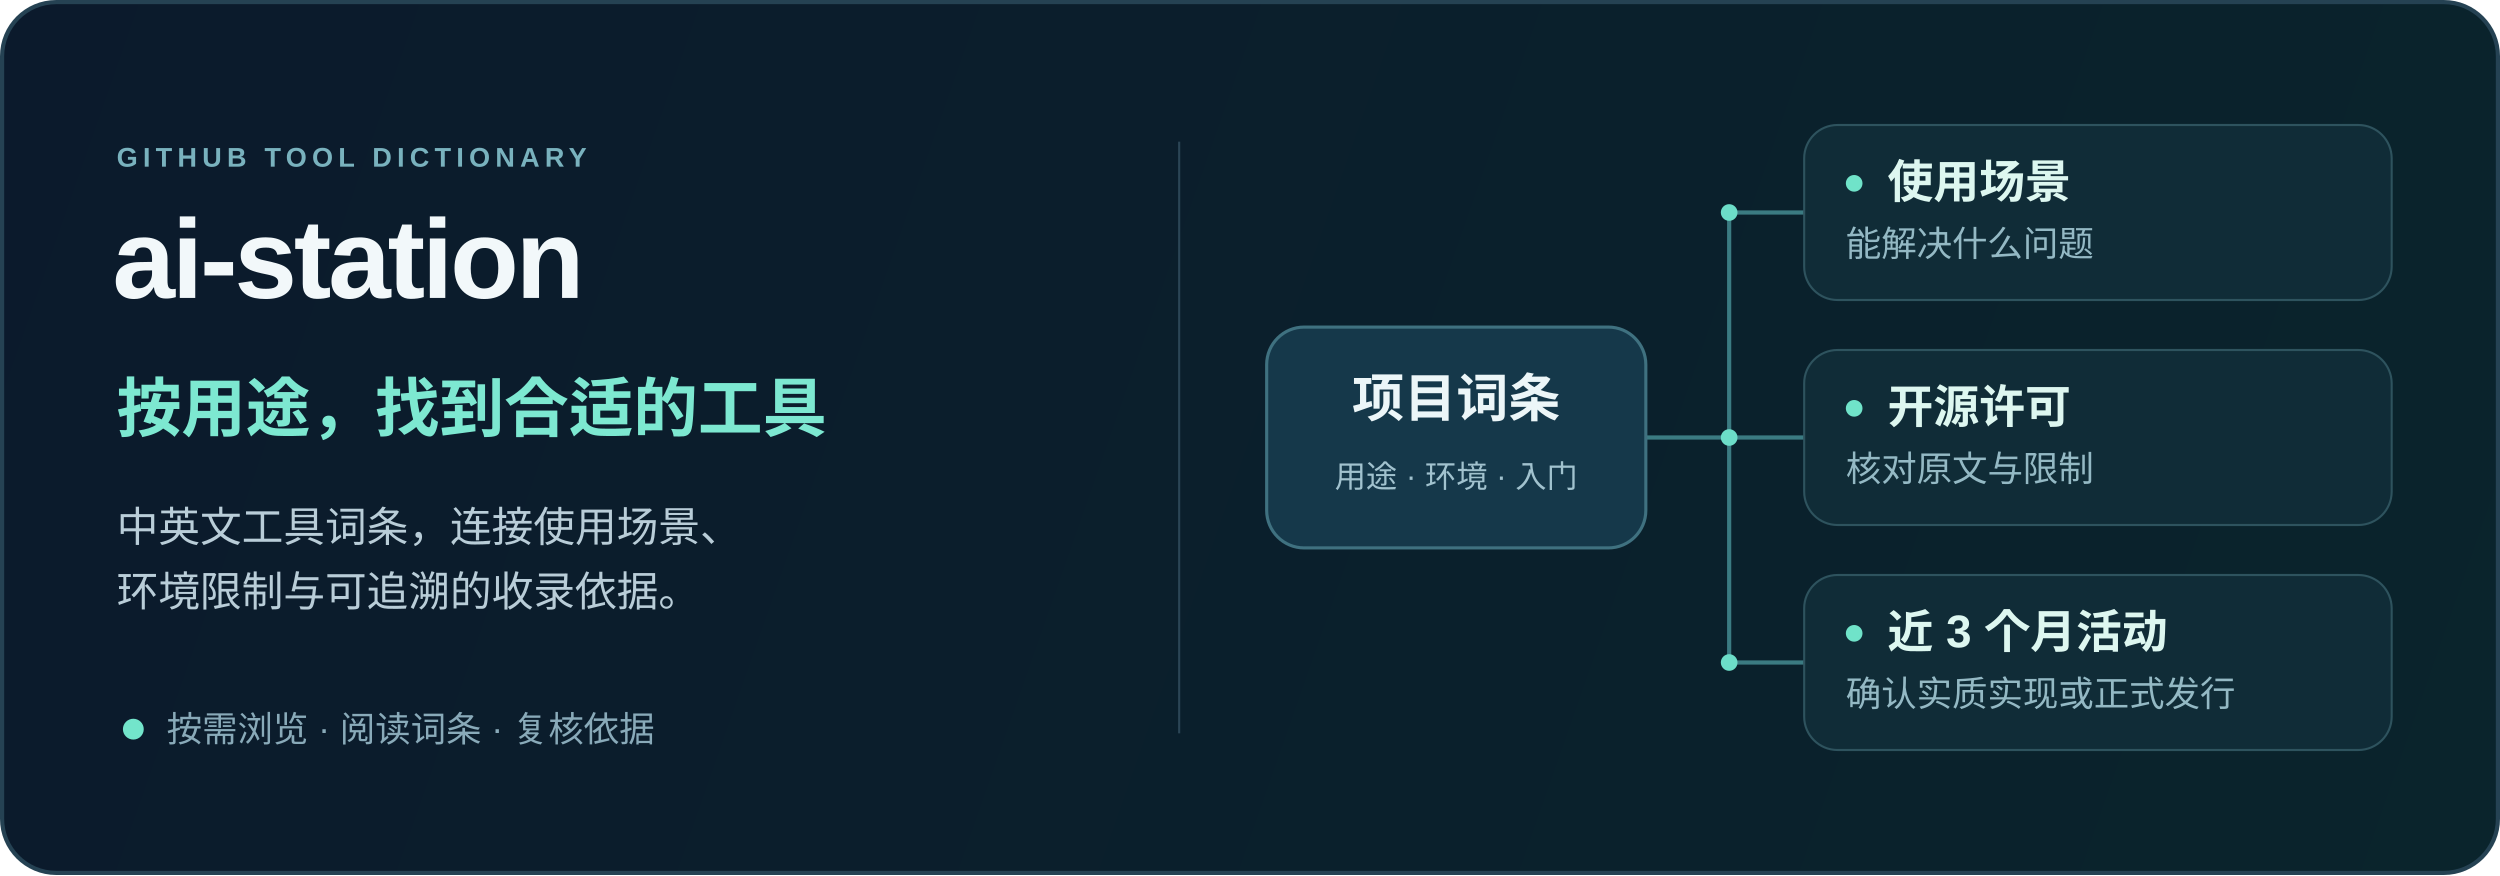
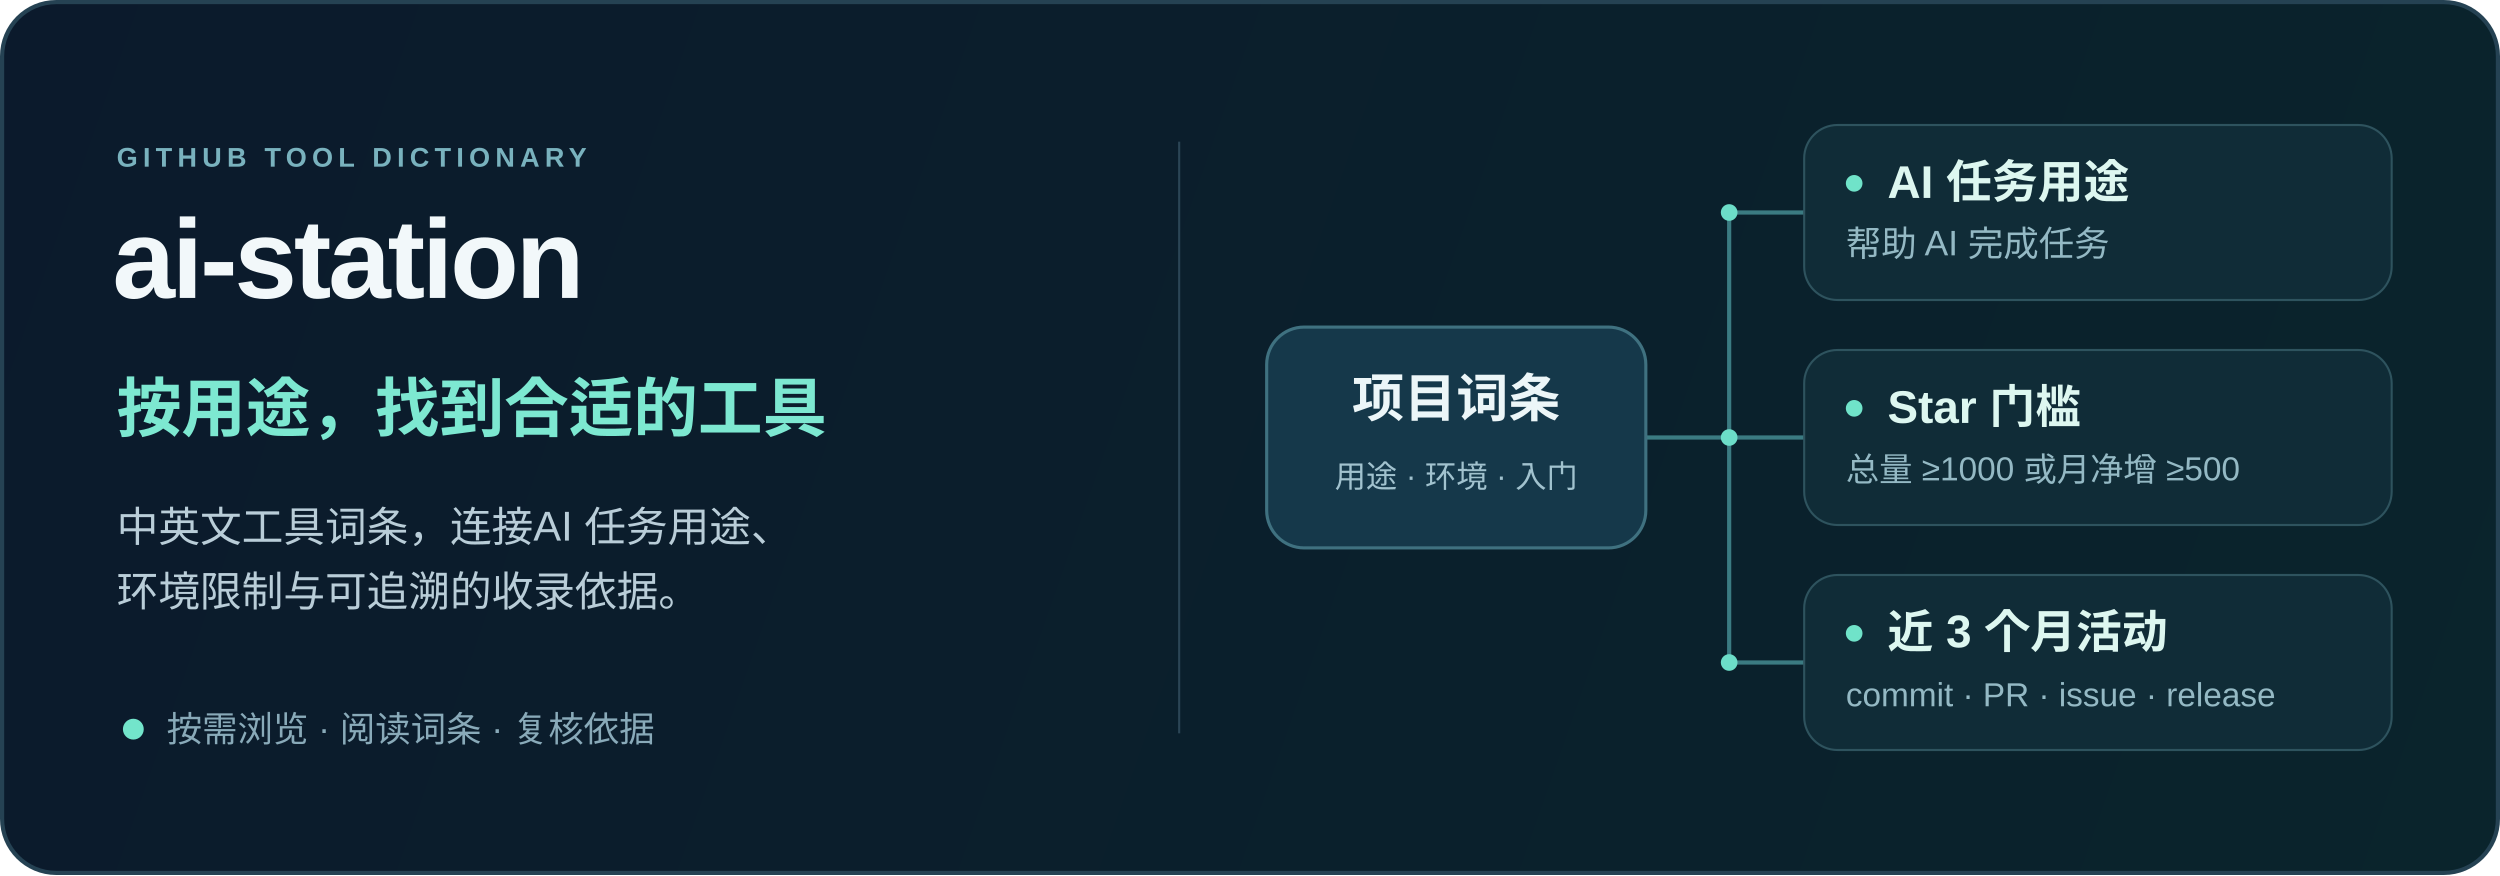
<svg xmlns="http://www.w3.org/2000/svg" width="1200" height="420" viewBox="0 0 1200 420" fill="none" role="img" aria-labelledby="title desc">
  <defs>
    <linearGradient id="bg" x1="0" y1="0" x2="1200" y2="420" gradientUnits="userSpaceOnUse">
      <stop stop-color="#0B1A2C" />
      <stop offset="1" stop-color="#0A242C" />
    </linearGradient>
  </defs>
  <rect x="1" y="1" width="1198" height="418" rx="26" fill="url(#bg)" stroke="#254253" stroke-width="2" />
  <path d="M566 68V352" stroke="#2B4556" stroke-width="1" />
  <text x="56" y="80" fill="#79B2BE" font-family="Arial, Helvetica, PingFang SC, Microsoft YaHei, sans-serif" font-size="13" font-weight="700" letter-spacing="2.5">GITHUB TOOL DICTIONARY</text>
  <text x="54" y="143" fill="#F2F8FA" font-family="Arial, Helvetica, PingFang SC, Microsoft YaHei, sans-serif" font-size="54" font-weight="700" letter-spacing="-1.5">ai-station</text>
  <text x="56" y="207" fill="#7DE8D1" font-family="Arial, Helvetica, PingFang SC, Microsoft YaHei, sans-serif" font-size="31" font-weight="700">按用途，找到合适的工具</text>
-   <text x="56" y="260" fill="#B9CDD8" font-family="Arial, Helvetica, PingFang SC, Microsoft YaHei, sans-serif" font-size="20" font-weight="400">中英文工具词条，连接使用场景、</text>
+   <text x="56" y="260" fill="#B9CDD8" font-family="Arial, Helvetica, PingFang SC, Microsoft YaHei, sans-serif" font-size="20" font-weight="400">中英文工具词条，连接AI 任务用途、</text>
  <text x="56" y="291" fill="#B9CDD8" font-family="Arial, Helvetica, PingFang SC, Microsoft YaHei, sans-serif" font-size="20" font-weight="400">环境限制与可追溯的收录依据。</text>
  <circle cx="64" cy="350" r="5" fill="#73E5CB" />
  <text x="80" y="356" fill="#89AAB9" font-family="Arial, Helvetica, PingFang SC, Microsoft YaHei, sans-serif" font-size="17" font-weight="400">按需浏览  ·  阅读词条  ·  复核依据</text>
  <path d="M790 210H830M830 102V318M830 102H866M830 210H866M830 318H866" stroke="#3B7B82" stroke-width="2" stroke-linecap="round" />
  <circle cx="830" cy="102" r="4" fill="#6CDDC8" />
  <circle cx="830" cy="210" r="4" fill="#6CDDC8" />
  <circle cx="830" cy="318" r="4" fill="#6CDDC8" />
  <rect x="608" y="157" width="182" height="106" rx="18" fill="#15384A" stroke="#3F7180" stroke-width="1.5" />
  <text x="699" y="200" fill="#ECF6F8" font-family="Arial, Helvetica, PingFang SC, Microsoft YaHei, sans-serif" font-size="25" font-weight="700" text-anchor="middle">项目词条</text>
  <text x="699" y="234" fill="#A1C2CE" font-family="Arial, Helvetica, PingFang SC, Microsoft YaHei, sans-serif" font-size="15" font-weight="400" text-anchor="middle">用途 · 环境 · 入门</text>
  <rect x="866" y="60" width="282" height="84" rx="16" fill="#102C37" stroke="#2E535E" />
  <circle cx="890" cy="88" r="4" fill="#70E3C9" />
-   <text x="906" y="95" fill="#DDF7F0" font-family="Arial, Helvetica, PingFang SC, Microsoft YaHei, sans-serif" font-size="22" font-weight="700">使用场景</text>
-   <text x="886" y="123" fill="#94B9C4" font-family="Arial, Helvetica, PingFang SC, Microsoft YaHei, sans-serif" font-size="17" font-weight="400">能解决什么问题</text>
+   <text x="906" y="95" fill="#DDF7F0" font-family="Arial, Helvetica, PingFang SC, Microsoft YaHei, sans-serif" font-size="22" font-weight="700">AI 任务用途</text>
+   <text x="886" y="123" fill="#94B9C4" font-family="Arial, Helvetica, PingFang SC, Microsoft YaHei, sans-serif" font-size="17" font-weight="400">帮助 AI 完成任务</text>
  <rect x="866" y="168" width="282" height="84" rx="16" fill="#102C37" stroke="#2E535E" />
  <circle cx="890" cy="196" r="4" fill="#70E3C9" />
-   <text x="906" y="203" fill="#DDF7F0" font-family="Arial, Helvetica, PingFang SC, Microsoft YaHei, sans-serif" font-size="22" font-weight="700">开源许可</text>
-   <text x="886" y="231" fill="#94B9C4" font-family="Arial, Helvetica, PingFang SC, Microsoft YaHei, sans-serif" font-size="17" font-weight="400">核对原文与限制</text>
+   <text x="906" y="203" fill="#DDF7F0" font-family="Arial, Helvetica, PingFang SC, Microsoft YaHei, sans-serif" font-size="22" font-weight="700">Star 门槛</text>
+   <text x="886" y="231" fill="#94B9C4" font-family="Arial, Helvetica, PingFang SC, Microsoft YaHei, sans-serif" font-size="16" font-weight="400">总量 ≥1000 或月净增 ≥500</text>
  <rect x="866" y="276" width="282" height="84" rx="16" fill="#102C37" stroke="#2E535E" />
  <circle cx="890" cy="304" r="4" fill="#70E3C9" />
  <text x="906" y="311" fill="#DDF7F0" font-family="Arial, Helvetica, PingFang SC, Microsoft YaHei, sans-serif" font-size="22" font-weight="700">近 3 个月活动</text>
-   <text x="886" y="339" fill="#94B9C4" font-family="Arial, Helvetica, PingFang SC, Microsoft YaHei, sans-serif" font-size="17" font-weight="400">确认实质实现或正式发行</text>
+   <text x="886" y="339" fill="#94B9C4" font-family="Arial, Helvetica, PingFang SC, Microsoft YaHei, sans-serif" font-size="16" font-weight="400">commit · PR · issue · release</text>
</svg>
